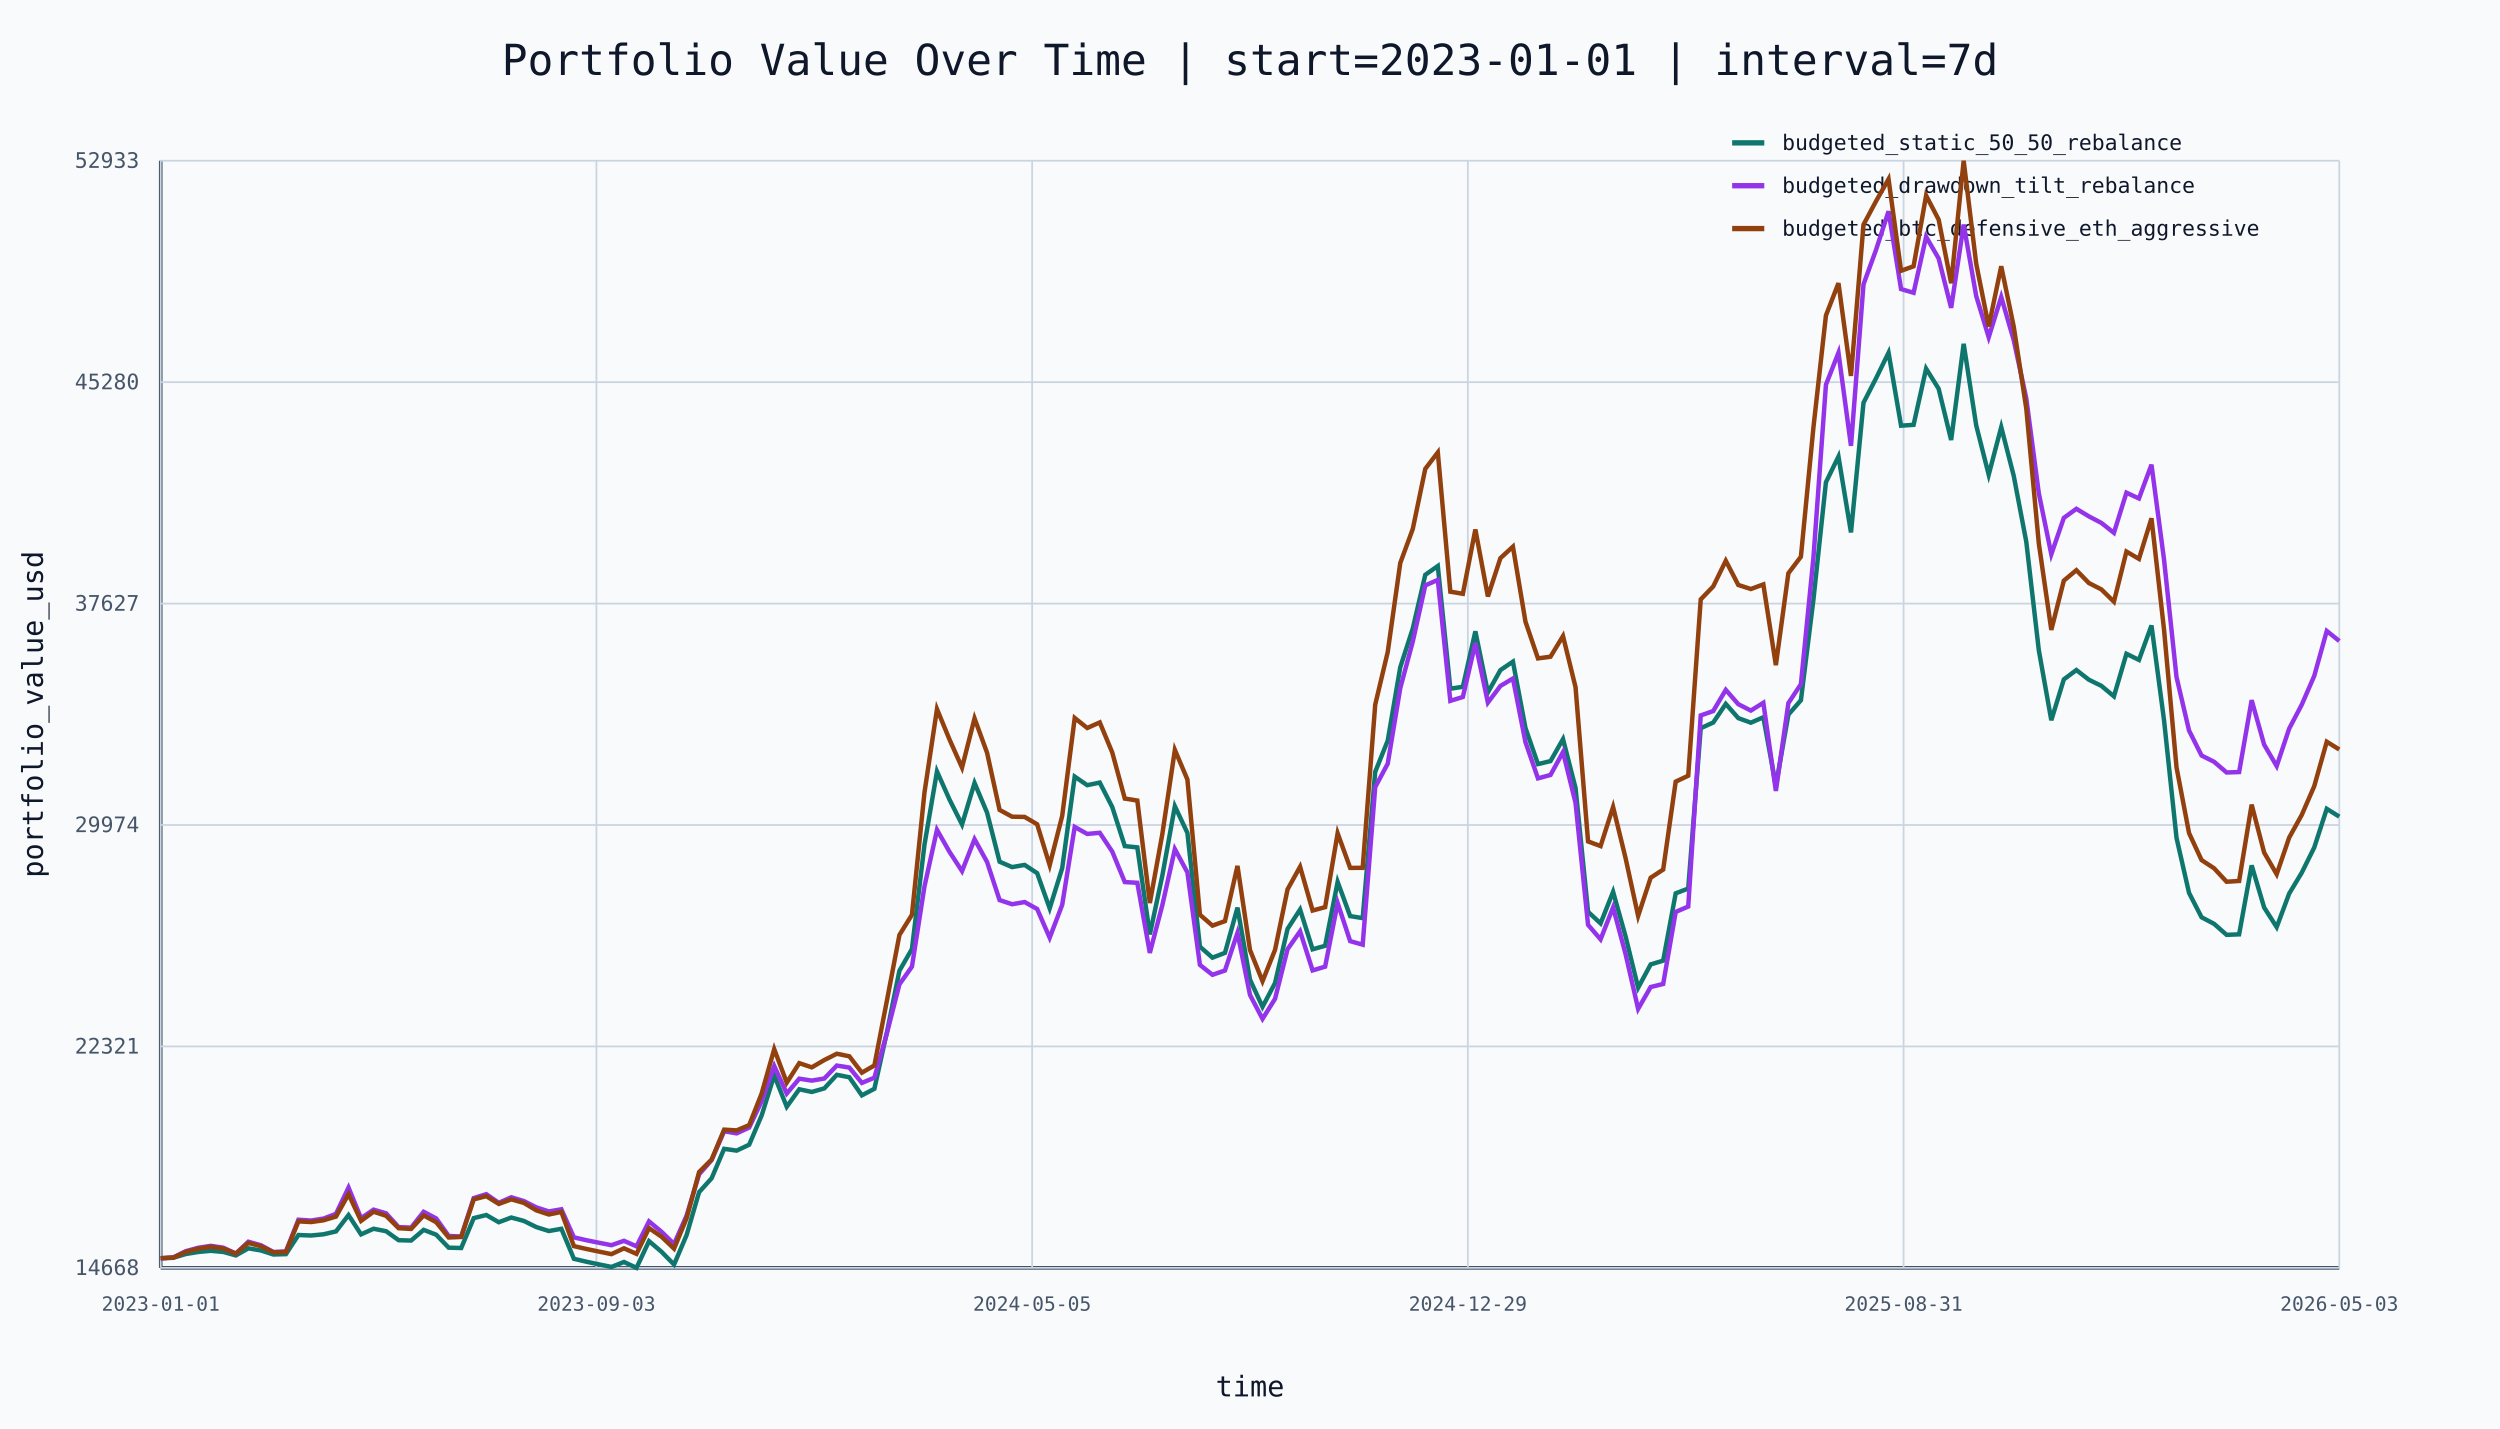
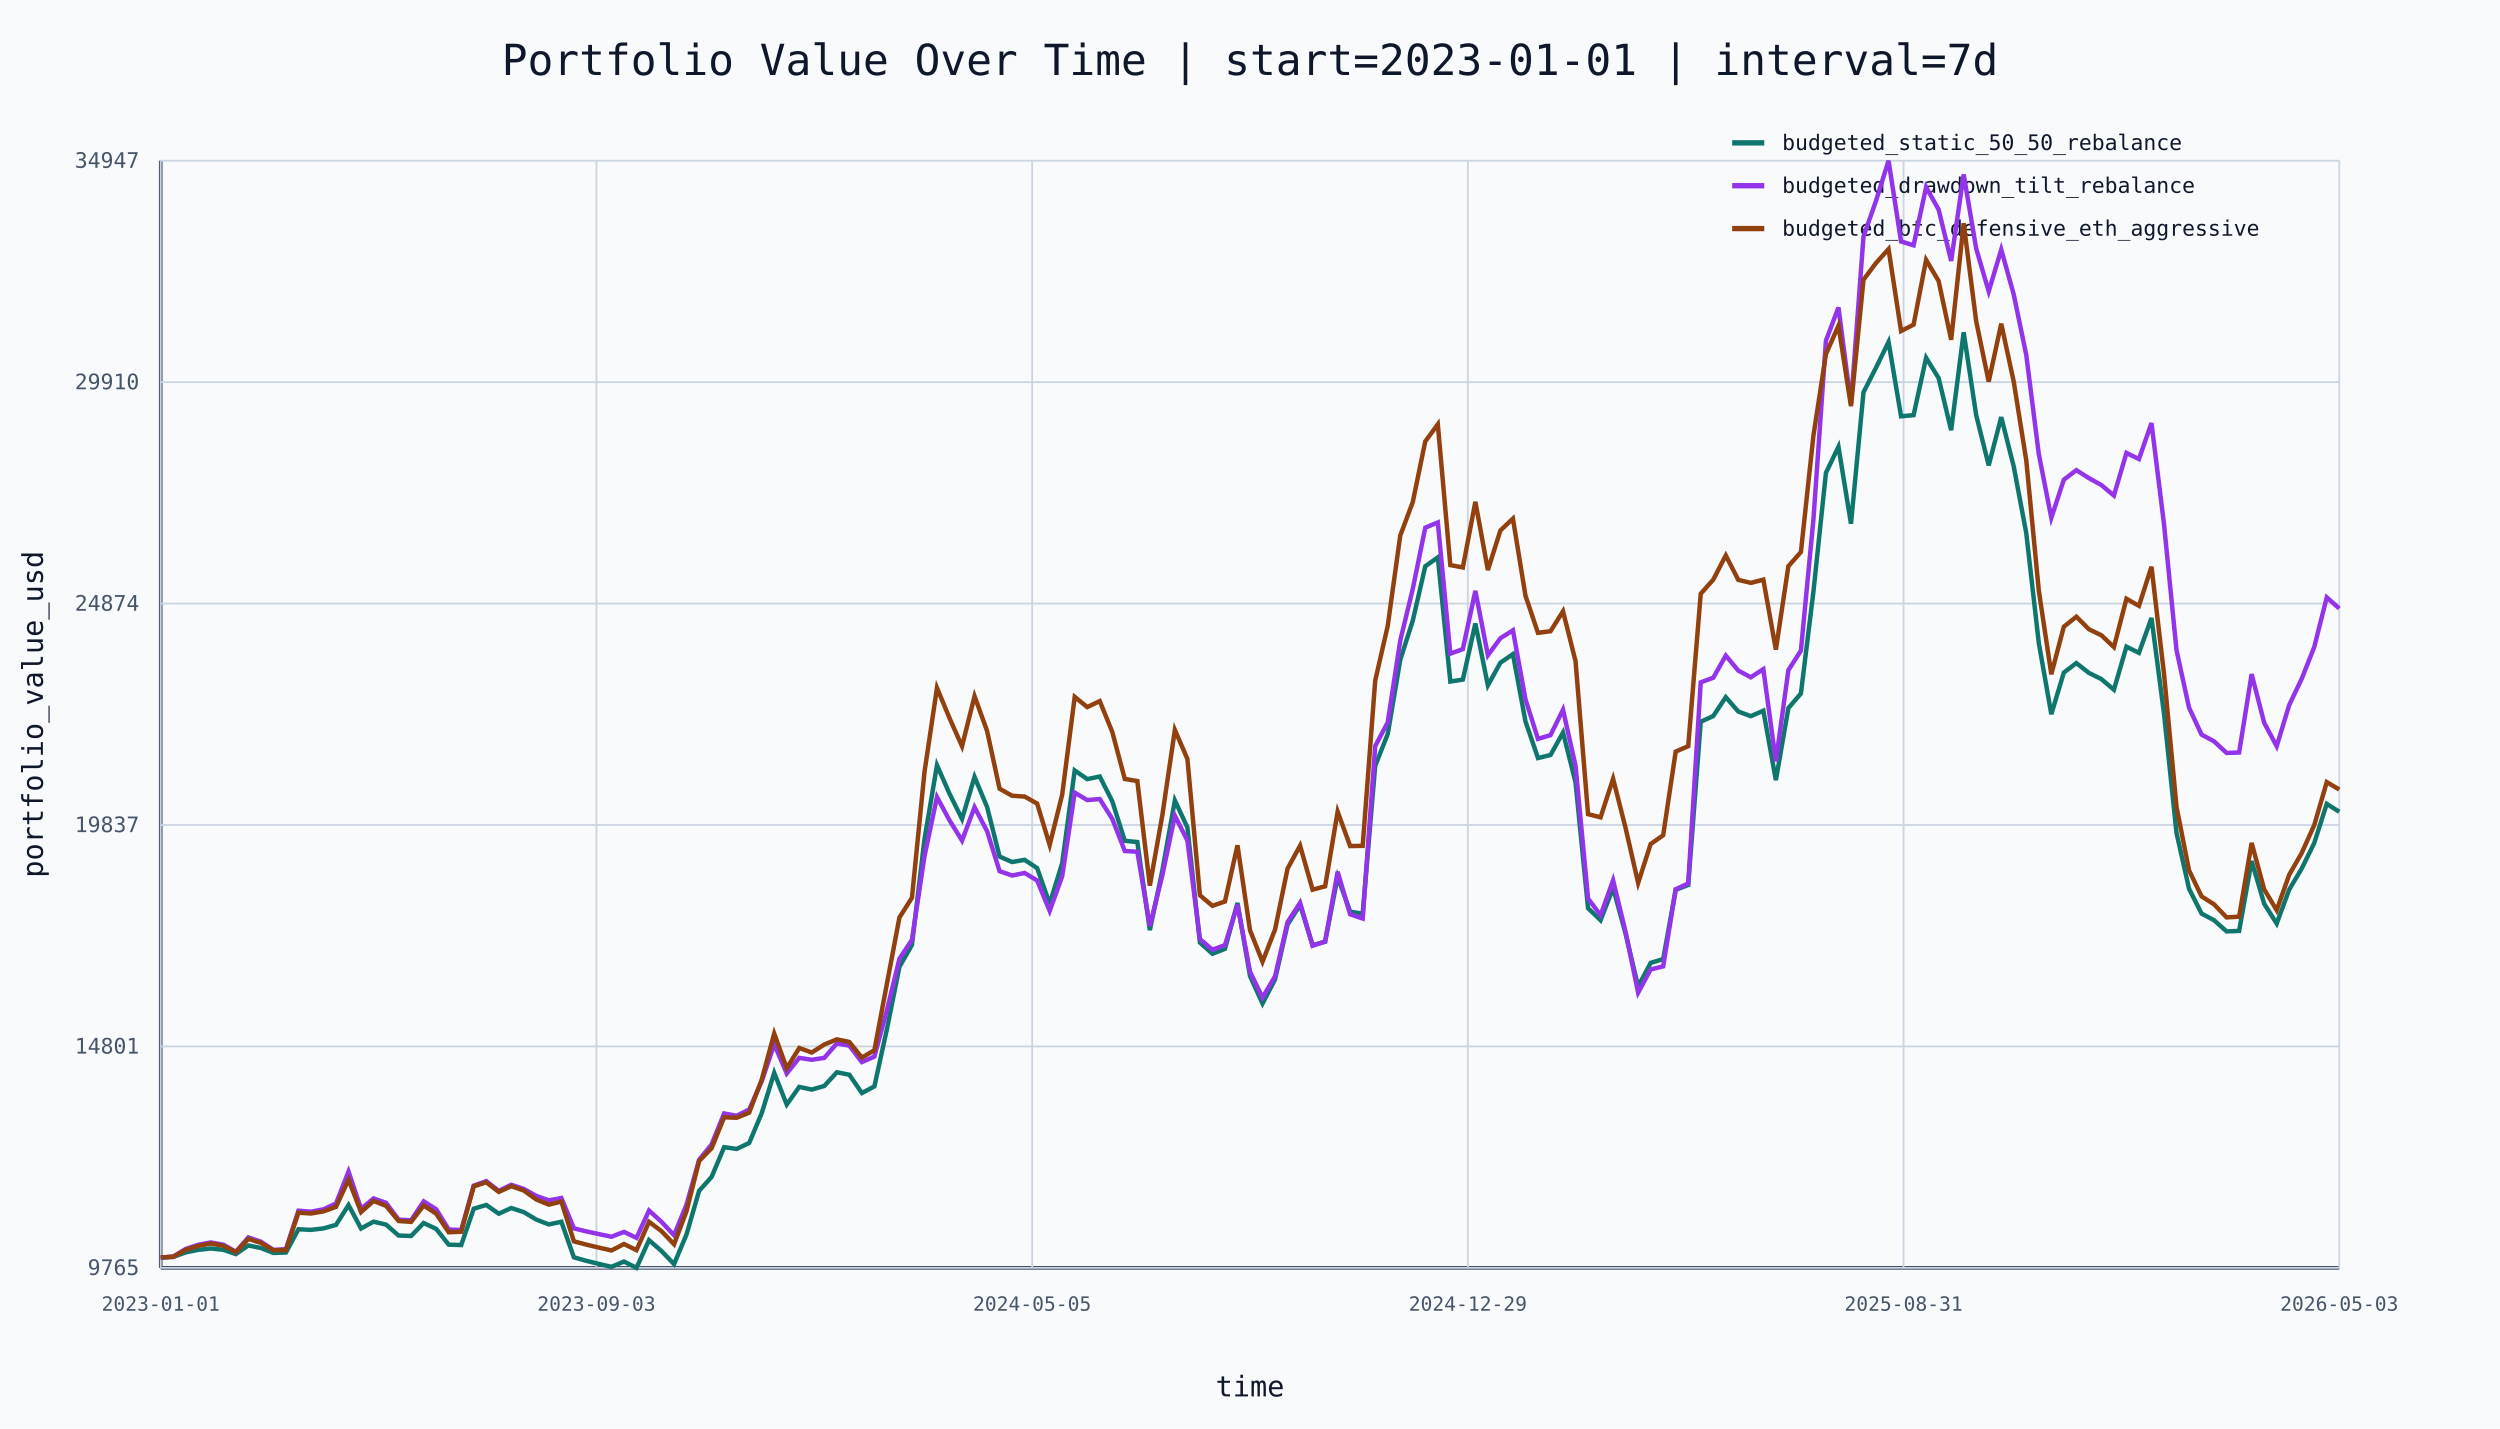
<svg xmlns="http://www.w3.org/2000/svg" width="1400" height="800">
  <rect width="1400" height="800" fill="#f8fafc" />
  <text x="700.0" y="42" text-anchor="middle" font-family="monospace" font-size="24" fill="#0f172a">Portfolio Value Over Time | start=2023-01-01 | interval=7d</text>
  <line x1="90" y1="710" x2="1310" y2="710" stroke="#334155" stroke-width="2" />
  <line x1="90" y1="90" x2="90" y2="710" stroke="#334155" stroke-width="2" />
  <line x1="90.0" y1="710" x2="90.0" y2="90" stroke="#cbd5e1" stroke-width="1" />
  <text x="90.0" y="734" text-anchor="middle" font-family="monospace" font-size="11" fill="#475569">2023-01-01</text>
  <line x1="90" y1="710.0" x2="1310" y2="710.0" stroke="#cbd5e1" stroke-width="1" />
-   <text x="78" y="714.0" text-anchor="end" font-family="monospace" font-size="12" fill="#475569">14668</text>
+   <text x="78" y="714.0" text-anchor="end" font-family="monospace" font-size="12" fill="#475569">9765</text>
  <line x1="334.0" y1="710" x2="334.0" y2="90" stroke="#cbd5e1" stroke-width="1" />
  <text x="334.0" y="734" text-anchor="middle" font-family="monospace" font-size="11" fill="#475569">2023-09-03</text>
  <line x1="90" y1="586.0" x2="1310" y2="586.0" stroke="#cbd5e1" stroke-width="1" />
-   <text x="78" y="590.0" text-anchor="end" font-family="monospace" font-size="12" fill="#475569">22321</text>
+   <text x="78" y="590.0" text-anchor="end" font-family="monospace" font-size="12" fill="#475569">14801</text>
  <line x1="578.0" y1="710" x2="578.0" y2="90" stroke="#cbd5e1" stroke-width="1" />
  <text x="578.0" y="734" text-anchor="middle" font-family="monospace" font-size="11" fill="#475569">2024-05-05</text>
-   <line x1="90" y1="462" x2="1310" y2="462" stroke="#cbd5e1" stroke-width="1" />
-   <text x="78" y="466" text-anchor="end" font-family="monospace" font-size="12" fill="#475569">29974</text>
+   <line x1="90" y1="462.0" x2="1310" y2="462.0" stroke="#cbd5e1" stroke-width="1" />
+   <text x="78" y="466.0" text-anchor="end" font-family="monospace" font-size="12" fill="#475569">19837</text>
  <line x1="822.0" y1="710" x2="822.0" y2="90" stroke="#cbd5e1" stroke-width="1" />
  <text x="822.0" y="734" text-anchor="middle" font-family="monospace" font-size="11" fill="#475569">2024-12-29</text>
-   <line x1="90" y1="338" x2="1310" y2="338" stroke="#cbd5e1" stroke-width="1" />
-   <text x="78" y="342" text-anchor="end" font-family="monospace" font-size="12" fill="#475569">37627</text>
+   <line x1="90" y1="338.0" x2="1310" y2="338.0" stroke="#cbd5e1" stroke-width="1" />
+   <text x="78" y="342.0" text-anchor="end" font-family="monospace" font-size="12" fill="#475569">24874</text>
  <line x1="1066.0" y1="710" x2="1066.0" y2="90" stroke="#cbd5e1" stroke-width="1" />
  <text x="1066.0" y="734" text-anchor="middle" font-family="monospace" font-size="11" fill="#475569">2025-08-31</text>
  <line x1="90" y1="214.0" x2="1310" y2="214.0" stroke="#cbd5e1" stroke-width="1" />
-   <text x="78" y="218.0" text-anchor="end" font-family="monospace" font-size="12" fill="#475569">45280</text>
+   <text x="78" y="218.0" text-anchor="end" font-family="monospace" font-size="12" fill="#475569">29910</text>
  <line x1="1310.0" y1="710" x2="1310.0" y2="90" stroke="#cbd5e1" stroke-width="1" />
  <text x="1310.0" y="734" text-anchor="middle" font-family="monospace" font-size="11" fill="#475569">2026-05-03</text>
  <line x1="90" y1="90.0" x2="1310" y2="90.0" stroke="#cbd5e1" stroke-width="1" />
-   <text x="78" y="94.0" text-anchor="end" font-family="monospace" font-size="12" fill="#475569">52933</text>
+   <text x="78" y="94.0" text-anchor="end" font-family="monospace" font-size="12" fill="#475569">34947</text>
  <text x="700.0" y="782" text-anchor="middle" font-family="monospace" font-size="16" fill="#0f172a">time</text>
  <text x="24" y="400.0" transform="rotate(-90 24,400.0)" text-anchor="middle" font-family="monospace" font-size="16" fill="#0f172a">portfolio_value_usd</text>
  <line x1="970" y1="80" x2="988" y2="80" stroke="#0f766e" stroke-width="3" />
  <text x="998" y="84" font-family="monospace" font-size="12" fill="#0f172a">budgeted_static_50_50_rebalance</text>
  <line x1="970" y1="104" x2="988" y2="104" stroke="#9333ea" stroke-width="3" />
  <text x="998" y="108" font-family="monospace" font-size="12" fill="#0f172a">budgeted_drawdown_tilt_rebalance</text>
  <line x1="970" y1="128" x2="988" y2="128" stroke="#92400e" stroke-width="3" />
  <text x="998" y="132" font-family="monospace" font-size="12" fill="#0f172a">budgeted_btc_defensive_eth_aggressive</text>
-   <polyline points="90.0,704.62 97.011,704.362 104.023,702.252 111.034,701.099 118.046,700.453 125.057,701.081 132.069,703.041 139.08,699.065 146.092,700.244 153.103,702.515 160.115,702.319 167.126,691.604 174.138,691.886 181.149,691.212 188.161,689.586 195.172,680.445 202.184,691.25 209.195,688.103 216.207,689.465 223.218,694.503 230.23,694.708 237.241,688.73 244.253,691.426 251.264,698.7 258.276,698.879 265.287,682.149 272.299,680.407 279.31,684.445 286.322,681.822 293.333,683.716 300.345,687.165 307.356,689.373 314.368,688.138 321.379,704.919 328.391,706.568 335.402,708.046 342.414,709.483 349.425,706.711 356.437,710.0 363.448,695.044 370.46,701.002 377.471,708.154 384.483,691.66 391.494,667.587 398.506,659.831 405.517,643.347 412.529,644.347 419.54,641.027 426.552,624.555 433.563,602.214 440.575,619.769 447.586,609.995 454.598,611.484 461.609,609.498 468.621,601.902 475.632,603.271 482.644,613.39 489.655,609.733 496.667,578.05 503.678,543.608 510.69,531.432 517.701,473.067 524.713,432.012 531.724,447.766 538.736,461.735 545.747,438.47 552.759,455.104 559.77,482.552 566.782,485.579 573.793,484.358 580.805,488.961 587.816,508.686 594.828,486.19 601.839,434.899 608.851,439.706 615.862,438.243 622.874,451.969 629.885,473.821 636.897,474.532 643.908,523.28 650.92,490.275 657.931,451.499 664.943,466.436 671.954,530.12 678.966,536.291 685.977,533.609 692.989,508.26 700.0,548.62 707.011,563.829 714.023,550.492 721.034,520.156 728.046,509.338 735.057,531.608 742.069,529.64 749.08,493.865 756.092,513.012 763.103,514.149 770.115,432.261 777.126,414.752 784.138,373.695 791.149,351.973 798.161,321.888 805.172,316.968 812.184,385.674 819.195,384.591 826.207,353.56 833.218,387.792 840.23,375.258 847.241,370.515 854.253,407.651 861.264,427.88 868.276,426.216 875.287,413.898 882.299,441.276 889.31,510.595 896.322,517.091 903.333,499.426 910.345,524.463 917.356,553.123 924.368,540.079 931.379,537.95 938.391,500.27 945.402,497.579 952.414,407.785 959.425,404.602 966.437,394.197 973.448,402.142 980.46,404.701 987.471,401.677 994.483,440.045 1001.494,400.18 1008.506,392.143 1015.517,335.797 1022.529,270.048 1029.54,255.681 1036.552,298.163 1043.563,225.541 1050.575,211.864 1057.586,197.509 1064.598,238.375 1071.609,237.904 1078.621,206.451 1085.632,217.691 1092.644,246.402 1099.655,192.539 1106.667,238.181 1113.678,265.829 1120.69,239.185 1127.701,266.517 1134.713,303.375 1141.724,364.054 1148.736,403.337 1155.747,380.452 1162.759,375.214 1169.77,380.658 1176.782,384.082 1183.793,389.952 1190.805,366.138 1197.816,369.557 1204.828,350.258 1211.839,403.173 1218.851,469.228 1225.862,500.026 1232.874,513.671 1239.885,517.354 1246.897,523.512 1253.908,523.233 1260.92,484.608 1267.931,508.222 1274.943,519.186 1281.954,500.378 1288.966,488.728 1295.977,474.592 1302.989,452.947 1310.0,457.326" fill="none" stroke="#0f766e" stroke-width="2.5" />
-   <polyline points="90.0,704.62 97.011,704.184 104.023,700.668 111.034,698.752 118.046,697.684 125.057,698.721 132.069,701.996 139.08,695.373 146.092,697.333 153.103,701.118 160.115,700.765 167.126,683.044 174.138,683.512 181.149,682.412 188.161,679.743 195.172,665.043 202.184,682.199 209.195,677.411 216.207,679.446 223.218,687.182 230.23,687.463 237.241,678.609 244.253,682.322 251.264,692.133 258.276,692.445 265.287,670.932 272.299,668.729 279.31,673.577 286.322,670.483 293.333,672.593 300.345,676.137 307.356,678.408 314.368,677.213 321.379,692.92 328.391,694.526 335.402,695.944 342.414,697.305 349.425,694.862 356.437,697.942 363.448,683.99 370.46,689.794 377.471,696.64 384.483,680.786 391.494,657.61 398.506,649.618 405.517,633.529 412.529,634.681 419.54,631.434 426.552,616.585 433.563,596.97 440.575,612.375 447.586,604.063 454.598,605.138 461.609,603.968 468.621,596.715 475.632,597.843 482.644,606.423 489.655,603.507 496.667,578.578 503.678,551.215 510.69,541.314 517.701,496.418 524.713,464.701 531.724,477.048 538.736,487.823 545.747,469.95 552.759,482.727 559.77,504.048 566.782,506.368 573.793,505.142 580.805,509.042 587.816,525.126 594.828,506.726 601.839,463.085 608.851,467.003 615.862,466.362 622.874,476.927 629.885,493.956 636.897,494.37 643.908,533.622 650.92,506.83 657.931,475.523 664.943,488.532 671.954,540.335 678.966,545.879 685.977,543.49 692.989,522.389 700.0,557.169 707.011,570.554 714.023,559.333 721.034,531.531 728.046,521.53 735.057,543.434 742.069,541.326 749.08,505.702 756.092,527.033 763.103,529.02 770.115,440.766 777.126,427.66 784.138,385.378 791.149,359.291 798.161,327.814 805.172,324.749 812.184,392.482 819.195,390.319 826.207,360.146 833.218,393.443 840.23,384.13 847.241,379.96 854.253,415.581 861.264,435.87 868.276,433.976 875.287,421.153 882.299,449.619 889.31,517.913 896.322,526.042 903.333,508.166 910.345,534.389 917.356,564.972 924.368,552.74 931.379,551.008 938.391,510.676 945.402,507.665 952.414,400.641 959.425,398.17 966.437,386.326 973.448,394.344 980.46,397.921 987.471,393.568 994.483,442.94 1001.494,393.752 1008.506,383.16 1015.517,312.395 1022.529,215.439 1029.54,197.522 1036.552,249.673 1043.563,159.227 1050.575,139.942 1057.586,118.304 1064.598,161.882 1071.609,163.954 1078.621,132.594 1085.632,144.709 1092.644,172.394 1099.655,125.748 1106.667,165.731 1113.678,188.853 1120.69,166.302 1127.701,190.551 1134.713,223.07 1141.724,276.212 1148.736,310.402 1155.747,290.013 1162.759,284.936 1169.77,289.156 1176.782,292.85 1183.793,298.393 1190.805,275.914 1197.816,279.139 1204.828,260.223 1211.839,313.245 1218.851,379.174 1225.862,409.094 1232.874,423.095 1239.885,426.601 1246.897,432.589 1253.908,432.351 1260.92,392.099 1267.931,417.035 1274.943,428.989 1281.954,407.997 1288.966,394.649 1295.977,378.518 1302.989,353.35 1310.0,358.966" fill="none" stroke="#9333ea" stroke-width="2.5" />
-   <polyline points="90.0,704.62 97.011,704.266 104.023,701.084 111.034,699.255 118.046,698.163 125.057,699.215 132.069,702.062 139.08,696.048 146.092,697.868 153.103,701.291 160.115,701.202 167.126,683.96 174.138,684.347 181.149,683.371 188.161,681.282 195.172,668.767 202.184,683.695 209.195,678.565 216.207,680.829 223.218,687.801 230.23,688.205 237.241,680.64 244.253,684.421 251.264,692.993 258.276,692.707 265.287,671.662 272.299,669.835 279.31,674.198 286.322,671.645 293.333,673.607 300.345,677.796 307.356,680.115 314.368,678.689 321.379,697.828 328.391,699.426 335.402,700.889 342.414,702.317 349.425,699.062 356.437,702.166 363.448,687.737 370.46,692.561 377.471,699.246 384.483,682.252 391.494,656.351 398.506,649.333 405.517,632.597 412.529,633.019 419.54,630.053 426.552,612.271 433.563,587.513 440.575,606.297 447.586,595.367 454.598,597.71 461.609,593.629 468.621,590.096 475.632,591.53 482.644,600.69 489.655,596.646 496.667,560.331 503.678,523.579 510.69,512.262 517.701,443.842 524.713,397.089 531.724,414.13 538.736,429.851 545.747,402.289 552.759,421.569 559.77,453.551 566.782,457.355 573.793,457.475 580.805,461.609 587.816,484.493 594.828,456.912 601.839,402.068 608.851,407.678 615.862,404.555 622.874,421.433 629.885,447.201 636.897,448.314 643.908,505.69 650.92,466.986 657.931,419.951 664.943,436.522 671.954,512.241 678.966,518.343 685.977,515.834 692.989,484.904 700.0,532.02 707.011,549.452 714.023,531.91 721.034,498.028 728.046,485.371 735.057,509.894 742.069,508.003 749.08,466.63 756.092,486.014 763.103,485.989 770.115,394.636 777.126,365.114 784.138,315.327 791.149,296.243 798.161,262.539 805.172,253.366 812.184,331.357 819.195,332.52 826.207,296.496 833.218,334.03 840.23,312.554 847.241,306.126 854.253,348.101 861.264,368.705 868.276,367.74 875.287,356.198 882.299,384.83 889.31,471.211 896.322,473.807 903.333,451.909 910.345,480.665 917.356,512.924 924.368,491.547 931.379,486.947 938.391,437.709 945.402,434.405 952.414,335.646 959.425,328.378 966.437,314.019 973.448,327.576 980.46,329.85 987.471,327.273 994.483,372.496 1001.494,321.021 1008.506,311.761 1015.517,239.432 1022.529,176.635 1029.54,158.575 1036.552,210.509 1043.563,125.798 1050.575,112.668 1057.586,100.3 1064.598,151.632 1071.609,149.113 1078.621,109.512 1085.632,122.948 1092.644,158.609 1099.655,90.0 1106.667,147.62 1113.678,182.83 1120.69,149.119 1127.701,182.968 1134.713,228.75 1141.724,304.207 1148.736,352.745 1155.747,325.146 1162.759,319.307 1169.77,326.494 1176.782,330.077 1183.793,336.954 1190.805,308.884 1197.816,312.972 1204.828,290.246 1211.839,352.47 1218.851,429.731 1225.862,466.522 1232.874,481.647 1239.885,486.237 1246.897,493.775 1253.908,493.337 1260.92,450.601 1267.931,477.471 1274.943,489.564 1281.954,469.01 1288.966,456.374 1295.977,440.249 1302.989,415.366 1310.0,419.724" fill="none" stroke="#92400e" stroke-width="2.5" />
+   <polyline points="90.0,704.207 97.011,703.894 104.023,701.328 111.034,699.927 118.046,699.141 125.057,699.905 132.069,702.287 139.08,697.454 146.092,698.887 153.103,701.648 160.115,701.41 167.126,688.385 174.138,688.727 181.149,687.908 188.161,685.932 195.172,674.82 202.184,687.953 209.195,684.128 216.207,685.784 223.218,691.908 230.23,692.157 237.241,684.891 244.253,688.168 251.264,697.011 258.276,697.228 265.287,676.89 272.299,674.773 279.31,679.682 286.322,676.494 293.333,678.795 300.345,682.988 307.356,685.68 314.368,684.188 321.379,704.104 328.391,706.073 335.402,707.797 342.414,709.431 349.425,706.457 356.437,710.0 363.448,694.477 370.46,700.598 377.471,707.908 384.483,691.186 391.494,666.859 398.506,659.066 405.517,642.416 412.529,643.413 419.54,640.061 426.552,623.401 433.563,600.797 440.575,618.553 447.586,608.659 454.598,610.169 461.609,608.151 468.621,600.474 475.632,601.86 482.644,612.098 489.655,608.397 496.667,576.329 503.678,541.47 510.69,529.147 517.701,470.075 524.713,428.523 531.724,444.467 538.736,458.605 545.747,435.058 552.759,451.893 559.77,479.674 566.782,482.738 573.793,481.502 580.805,486.16 587.816,506.124 594.828,483.356 601.839,431.444 608.851,436.309 615.862,434.829 622.874,448.721 629.885,470.837 636.897,471.556 643.908,520.895 650.92,487.49 657.931,448.245 664.943,463.363 671.954,527.818 678.966,534.108 685.977,531.357 692.989,505.659 700.0,546.56 707.011,561.962 714.023,548.464 721.034,517.756 728.046,506.806 735.057,529.349 742.069,527.356 749.08,491.149 756.092,510.529 763.103,511.679 770.115,428.804 777.126,411.085 784.138,369.533 791.149,347.549 798.161,317.102 805.172,312.123 812.184,381.657 819.195,380.56 826.207,349.156 833.218,383.8 840.23,371.115 847.241,366.311 854.253,403.932 861.264,424.513 868.276,422.802 875.287,410.211 882.299,438.085 889.31,508.605 896.322,515.329 903.333,497.248 910.345,522.933 917.356,552.456 924.368,539.214 931.379,537.097 938.391,498.328 945.402,495.579 952.414,404.186 959.425,400.971 966.437,390.414 973.448,398.459 980.46,401.059 987.471,397.988 994.483,436.887 1001.494,396.52 1008.506,388.382 1015.517,331.34 1022.529,264.762 1029.54,250.201 1036.552,293.29 1043.563,219.653 1050.575,205.868 1057.586,191.503 1064.598,233.126 1071.609,232.478 1078.621,200.363 1085.632,211.739 1092.644,240.945 1099.655,186.101 1106.667,232.502 1113.678,260.614 1120.69,233.594 1127.701,261.279 1134.713,298.613 1141.724,360.076 1148.736,399.953 1155.747,376.644 1162.759,371.317 1169.77,376.825 1176.782,380.303 1183.793,386.247 1190.805,362.145 1197.816,365.605 1204.828,346.076 1211.839,399.62 1218.851,466.449 1225.862,497.686 1232.874,511.604 1239.885,515.342 1246.897,521.587 1253.908,521.306 1260.92,482.19 1267.931,506.093 1274.943,517.191 1281.954,498.155 1288.966,486.365 1295.977,472.064 1302.989,450.168 1310.0,454.6" fill="none" stroke="#0f766e" stroke-width="2.5" />
+   <polyline points="90.0,704.207 97.011,703.677 104.023,699.402 111.034,697.073 118.046,695.775 125.057,697.036 132.069,701.017 139.08,692.967 146.092,695.349 153.103,699.95 160.115,699.521 167.126,677.979 174.138,678.548 181.149,677.21 188.161,673.966 195.172,656.096 202.184,676.951 209.195,671.13 216.207,673.604 223.218,683.009 230.23,683.355 237.241,672.767 244.253,677.177 251.264,688.516 258.276,688.849 265.287,663.95 272.299,661.428 279.31,666.907 286.322,663.484 293.333,665.806 300.345,669.726 307.356,672.187 314.368,670.887 321.379,687.876 328.391,689.586 335.402,691.105 342.414,692.573 349.425,689.862 356.437,693.23 363.448,677.906 370.46,684.242 377.471,691.715 384.483,674.484 391.494,649.507 398.506,640.834 405.517,623.55 412.529,624.84 419.54,621.326 426.552,605.561 433.563,584.831 440.575,601.157 447.586,592.404 454.598,593.47 461.609,592.418 468.621,584.342 475.632,585.534 482.644,594.752 489.655,591.695 496.667,565.707 503.678,536.92 510.69,526.308 517.701,479.54 524.713,446.344 531.724,459.379 538.736,470.719 545.747,452.031 552.759,465.459 559.77,487.859 566.782,490.276 573.793,488.863 580.805,493.077 587.816,510.116 594.828,490.683 601.839,443.865 608.851,448.022 615.862,447.462 622.874,458.574 629.885,476.556 636.897,476.971 643.908,518.598 650.92,490.1 657.931,456.799 664.943,470.716 671.954,525.861 678.966,531.857 685.977,529.25 692.989,506.682 700.0,544.147 707.011,558.627 714.023,546.72 721.034,516.398 728.046,505.526 735.057,529.623 742.069,527.261 749.08,488.175 756.092,512.001 763.103,514.379 770.115,417.821 777.126,404.539 784.138,358.766 791.149,329.78 798.161,295.503 805.172,292.566 812.184,366.049 819.195,363.492 826.207,330.874 833.218,366.974 840.23,357.407 847.241,352.966 854.253,391.58 861.264,413.793 868.276,411.661 875.287,397.471 882.299,428.85 889.31,503.188 896.322,512.541 903.333,492.98 910.345,521.95 917.356,555.877 924.368,542.905 931.379,541.158 938.391,497.948 945.402,494.748 952.414,382.117 959.425,379.536 966.437,367.143 973.448,375.539 980.46,379.279 987.471,374.727 994.483,426.365 1001.494,375.32 1008.506,364.348 1015.517,290.931 1022.529,190.755 1029.54,172.169 1036.552,226.272 1043.563,132.432 1050.575,112.433 1057.586,90.0 1064.598,135.224 1071.609,137.364 1078.621,104.818 1085.632,117.385 1092.644,146.116 1099.655,97.688 1106.667,139.195 1113.678,163.203 1120.69,139.757 1127.701,164.957 1134.713,198.798 1141.724,254.242 1148.736,290.013 1155.747,268.623 1162.759,263.286 1169.77,267.744 1176.782,271.642 1183.793,277.514 1190.805,253.642 1197.816,257.075 1204.828,236.903 1211.839,293.548 1218.851,364.14 1225.862,396.289 1232.874,411.372 1239.885,415.164 1246.897,421.657 1253.908,421.399 1260.92,377.507 1267.931,404.76 1274.943,417.858 1281.954,394.803 1288.966,380.112 1295.977,362.326 1302.989,334.527 1310.0,340.76" fill="none" stroke="#9333ea" stroke-width="2.5" />
+   <polyline points="90.0,704.207 97.011,703.776 104.023,699.909 111.034,697.685 118.046,696.358 125.057,697.637 132.069,701.097 139.08,693.786 146.092,695.999 153.103,700.161 160.115,700.052 167.126,679.091 174.138,679.563 181.149,678.376 188.161,675.836 195.172,660.622 202.184,678.77 209.195,672.533 216.207,675.286 223.218,683.761 230.23,684.252 237.241,675.056 244.253,679.652 251.264,690.072 258.276,689.763 265.287,664.363 272.299,662.086 279.31,667.476 286.322,664.267 293.333,666.697 300.345,671.74 307.356,674.583 314.368,672.896 321.379,695.145 328.391,696.998 335.402,698.66 342.414,700.261 349.425,696.648 356.437,700.078 363.448,684.212 370.46,689.471 377.471,696.782 384.483,678.155 391.494,650.192 398.506,642.968 405.517,625.693 412.529,625.946 419.54,623.079 426.552,604.605 433.563,578.823 440.575,598.193 447.586,586.876 454.598,589.409 461.609,584.929 468.621,582.045 475.632,583.51 482.644,592.242 489.655,588.133 496.667,550.933 503.678,513.804 510.69,502.734 517.701,432.422 524.713,385.238 531.724,402.157 538.736,417.918 545.747,389.846 552.759,409.32 559.77,441.693 566.782,445.62 573.793,446.089 580.805,450.026 587.816,473.151 594.828,444.982 601.839,390.249 608.851,395.963 615.862,392.615 622.874,409.903 629.885,436.23 636.897,437.389 643.908,495.98 650.92,456.431 657.931,408.749 664.943,425.041 671.954,501.362 678.966,507.259 685.977,504.842 692.989,473.363 700.0,520.973 707.011,538.558 714.023,520.535 721.034,486.397 728.046,473.58 735.057,498.209 742.069,496.343 749.08,454.525 756.092,473.79 763.103,473.671 770.115,381.15 777.126,350.479 784.138,299.921 791.149,281.164 798.161,247.169 805.172,237.596 812.184,316.462 819.195,317.766 826.207,281.007 833.218,319.234 840.23,297.037 847.241,290.421 854.253,333.553 861.264,354.381 868.276,353.493 875.287,342.315 882.299,370.241 889.31,455.932 896.322,457.701 903.333,436.108 910.345,463.741 917.356,494.453 924.368,472.648 931.379,467.74 938.391,420.882 945.402,417.839 952.414,332.474 959.425,324.591 966.437,311.045 973.448,324.748 980.46,326.402 987.471,324.614 994.483,363.789 1001.494,317.061 1008.506,309.15 1015.517,243.96 1022.529,198.244 1029.54,182.407 1036.552,227.43 1043.563,156.619 1050.575,147.279 1057.586,139.474 1064.598,185.372 1071.609,181.808 1078.621,145.536 1085.632,157.391 1092.644,190.287 1099.655,125.004 1106.667,179.887 1113.678,213.742 1120.69,181.273 1127.701,213.802 1134.713,257.872 1141.724,330.694 1148.736,377.57 1155.747,350.95 1162.759,345.357 1169.77,352.359 1176.782,355.765 1183.793,362.391 1190.805,335.317 1197.816,339.266 1204.828,317.355 1211.839,377.32 1218.851,451.824 1225.862,487.411 1232.874,501.974 1239.885,506.432 1246.897,513.751 1253.908,513.32 1260.92,472.028 1267.931,498.026 1274.943,509.708 1281.954,489.862 1288.966,477.668 1295.977,462.061 1302.989,437.973 1310.0,442.152" fill="none" stroke="#92400e" stroke-width="2.5" />
</svg>
